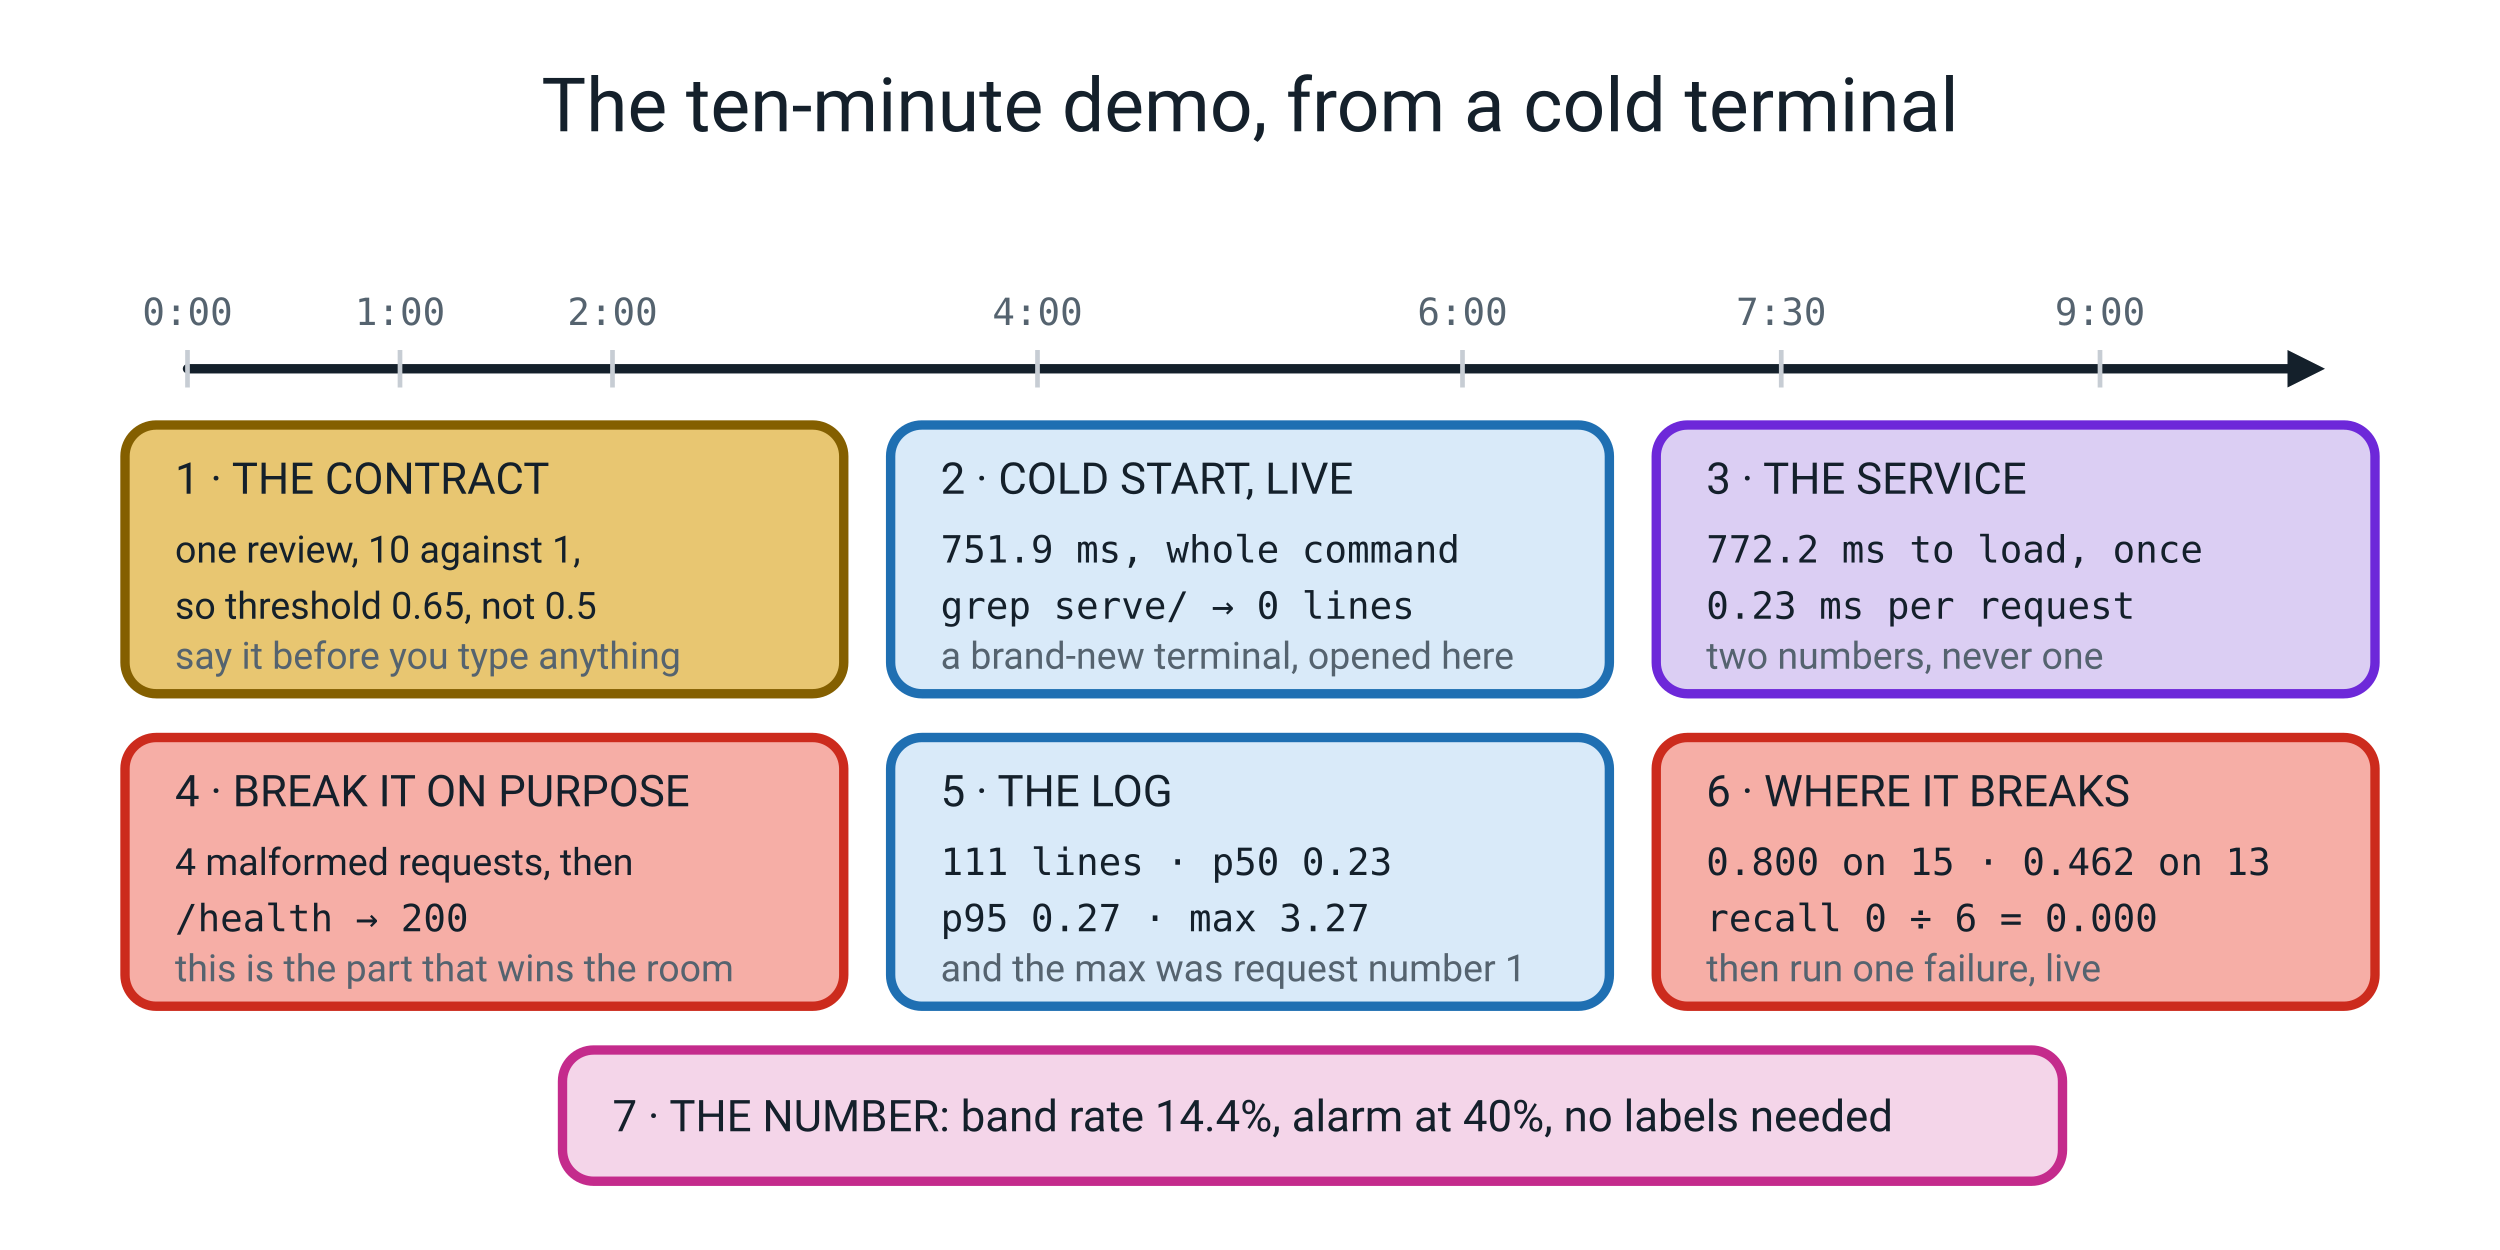
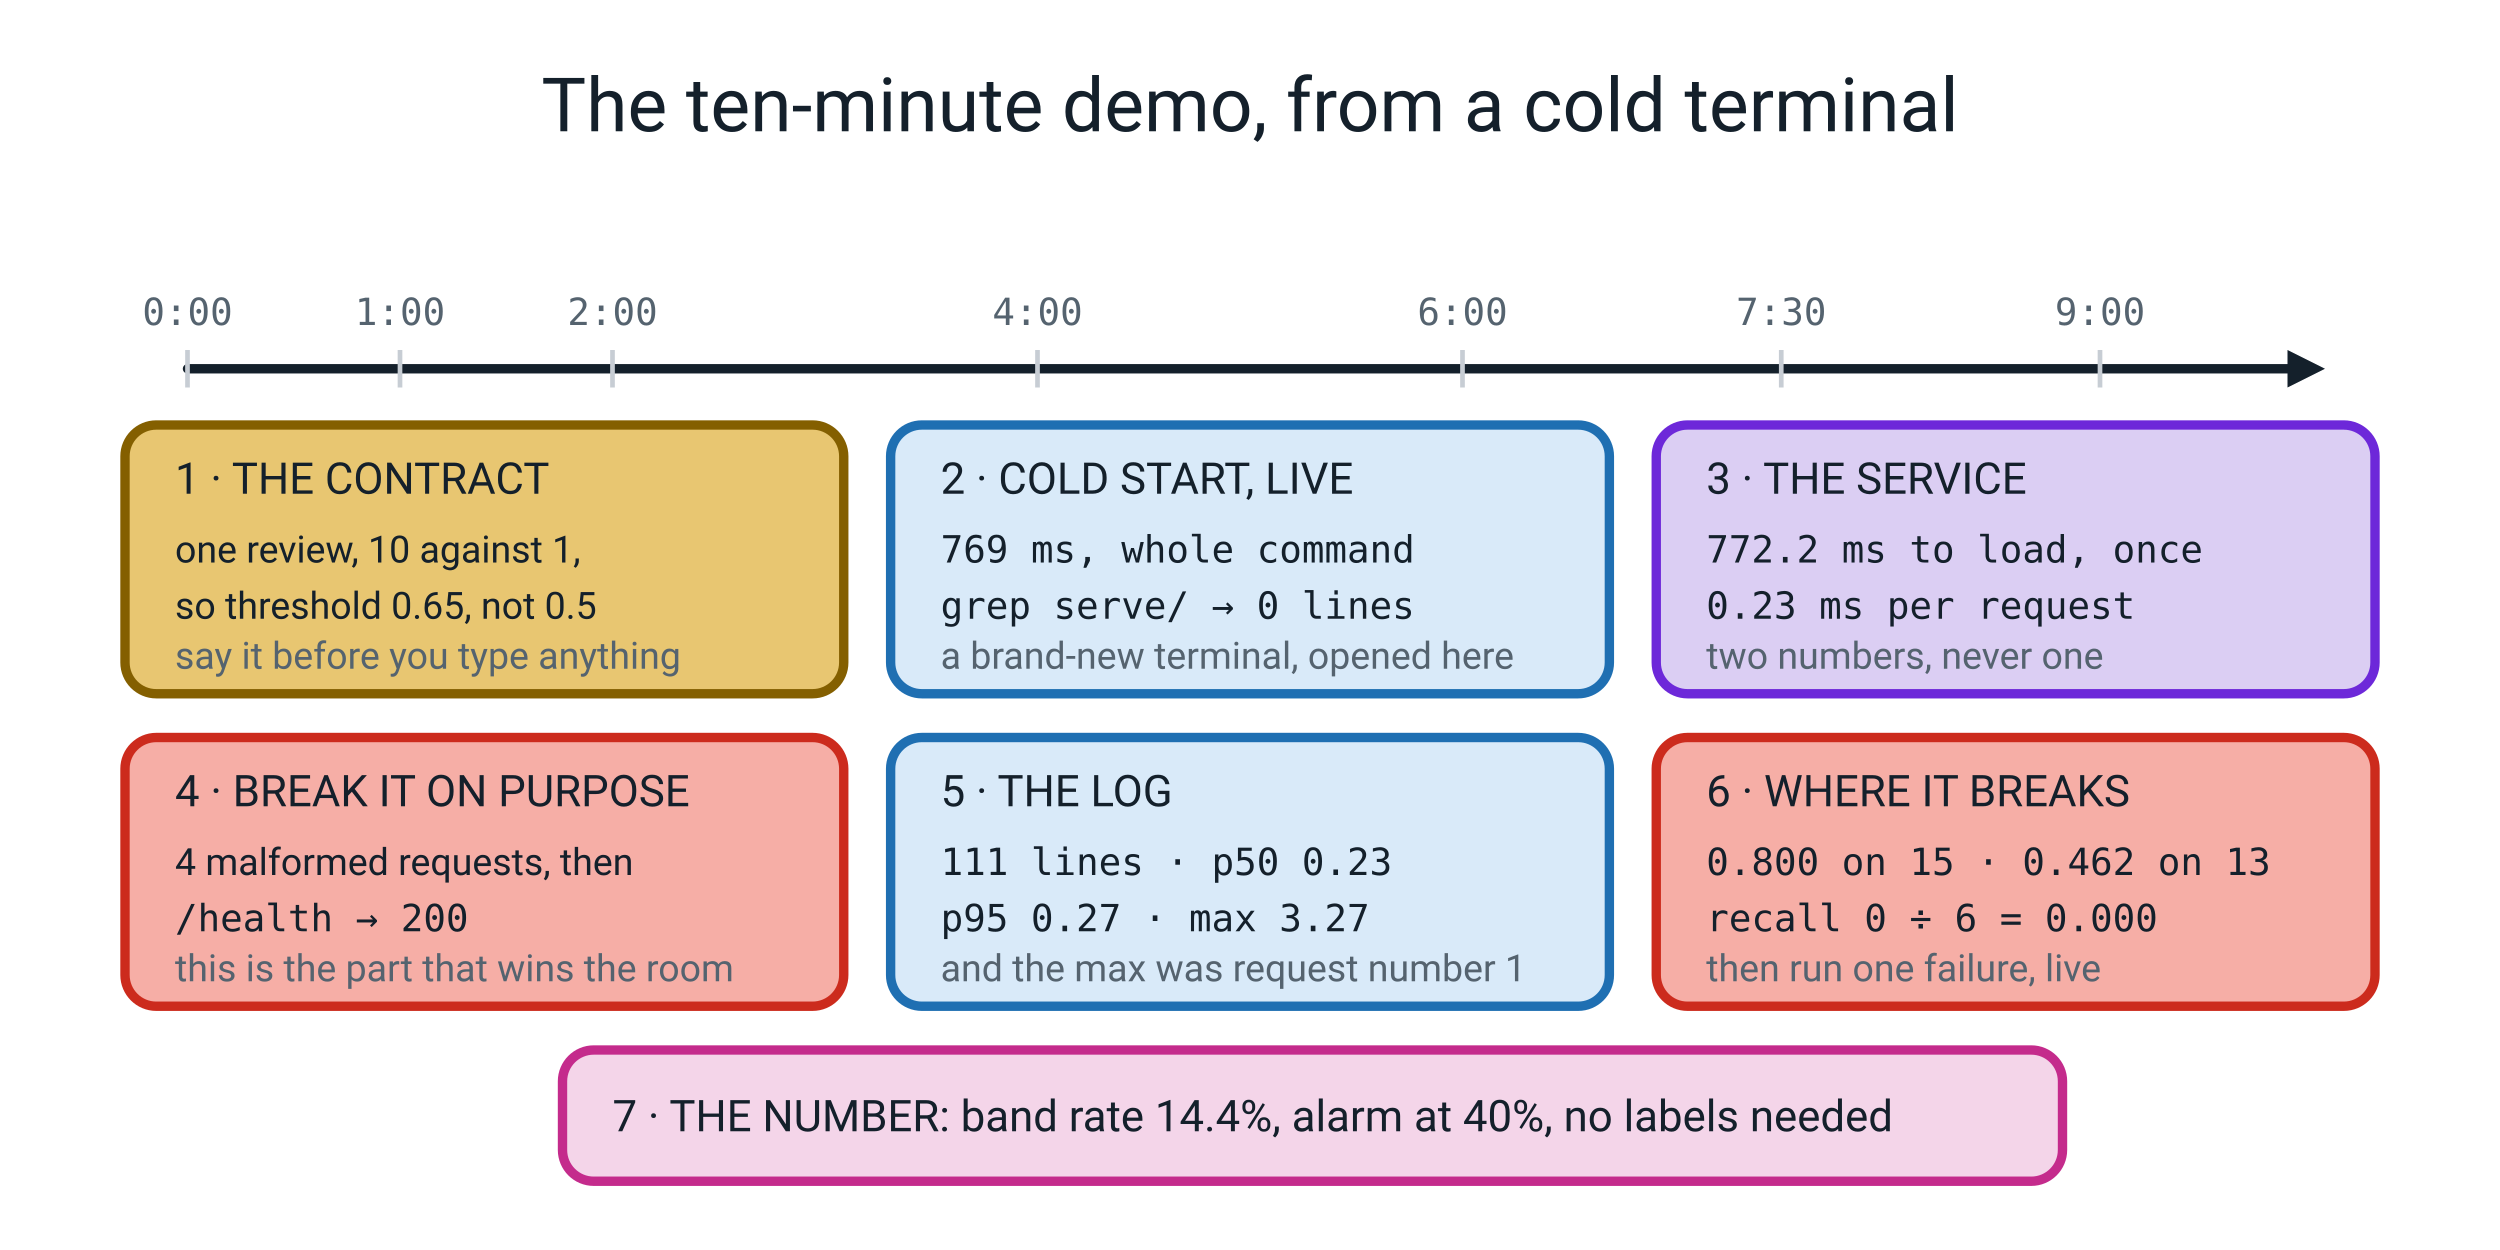
<svg xmlns="http://www.w3.org/2000/svg" viewBox="0 0 800 400" role="img">
  <text x="400" y="42" font-family="ui-sans-serif, system-ui, -apple-system, 'Segoe UI', Roboto, sans-serif" font-size="24" fill="#14202B" text-anchor="middle">The ten-minute demo, from a cold terminal</text>
  <line x1="60" y1="118" x2="740" y2="118" stroke="#14202B" stroke-width="3" stroke-linecap="round" />
  <polygon points="744,118 732,112 732,124" fill="#14202B" />
  <g stroke="#C7CDD4" stroke-width="1.5">
    <line x1="60" y1="112" x2="60" y2="124" />
    <line x1="128" y1="112" x2="128" y2="124" />
    <line x1="196" y1="112" x2="196" y2="124" />
    <line x1="332" y1="112" x2="332" y2="124" />
    <line x1="468" y1="112" x2="468" y2="124" />
    <line x1="570" y1="112" x2="570" y2="124" />
    <line x1="672" y1="112" x2="672" y2="124" />
  </g>
  <text x="60" y="104" font-family="ui-monospace, SFMono-Regular, Menlo, Consolas, monospace" font-size="12" fill="#55636F" text-anchor="middle">0:00</text>
  <text x="128" y="104" font-family="ui-monospace, SFMono-Regular, Menlo, Consolas, monospace" font-size="12" fill="#55636F" text-anchor="middle">1:00</text>
  <text x="196" y="104" font-family="ui-monospace, SFMono-Regular, Menlo, Consolas, monospace" font-size="12" fill="#55636F" text-anchor="middle">2:00</text>
  <text x="332" y="104" font-family="ui-monospace, SFMono-Regular, Menlo, Consolas, monospace" font-size="12" fill="#55636F" text-anchor="middle">4:00</text>
  <text x="468" y="104" font-family="ui-monospace, SFMono-Regular, Menlo, Consolas, monospace" font-size="12" fill="#55636F" text-anchor="middle">6:00</text>
  <text x="570" y="104" font-family="ui-monospace, SFMono-Regular, Menlo, Consolas, monospace" font-size="12" fill="#55636F" text-anchor="middle">7:30</text>
  <text x="672" y="104" font-family="ui-monospace, SFMono-Regular, Menlo, Consolas, monospace" font-size="12" fill="#55636F" text-anchor="middle">9:00</text>
  <rect x="40" y="136" width="230" height="86" rx="10" fill="#E8C671" stroke="#845F00" stroke-width="3" stroke-linejoin="round" />
  <text x="56" y="158" font-family="ui-sans-serif, system-ui, -apple-system, 'Segoe UI', Roboto, sans-serif" font-size="14" fill="#14202B">1 · THE CONTRACT</text>
  <text x="56" y="180" font-family="ui-sans-serif, system-ui, -apple-system, 'Segoe UI', Roboto, sans-serif" font-size="12" fill="#14202B">one review, 10 against 1,</text>
  <text x="56" y="198" font-family="ui-sans-serif, system-ui, -apple-system, 'Segoe UI', Roboto, sans-serif" font-size="12" fill="#14202B">so threshold 0.65, not 0.5</text>
  <text x="56" y="214" font-family="ui-sans-serif, system-ui, -apple-system, 'Segoe UI', Roboto, sans-serif" font-size="12" fill="#55636F">say it before you type anything</text>
  <rect x="285" y="136" width="230" height="86" rx="10" fill="#D9EAF9" stroke="#1F6FB2" stroke-width="3" stroke-linejoin="round" />
  <text x="301" y="158" font-family="ui-sans-serif, system-ui, -apple-system, 'Segoe UI', Roboto, sans-serif" font-size="14" fill="#14202B">2 · COLD START, LIVE</text>
-   <text x="301" y="180" font-family="ui-monospace, SFMono-Regular, Menlo, Consolas, monospace" font-size="12" fill="#14202B">751.9 ms, whole command</text>
+   <text x="301" y="180" font-family="ui-monospace, SFMono-Regular, Menlo, Consolas, monospace" font-size="12" fill="#14202B">769 ms, whole command</text>
  <text x="301" y="198" font-family="ui-monospace, SFMono-Regular, Menlo, Consolas, monospace" font-size="12" fill="#14202B">grep serve/ → 0 lines</text>
  <text x="301" y="214" font-family="ui-sans-serif, system-ui, -apple-system, 'Segoe UI', Roboto, sans-serif" font-size="12" fill="#55636F">a brand-new terminal, opened here</text>
  <rect x="530" y="136" width="230" height="86" rx="10" fill="#DBCEF3" stroke="#6D28D9" stroke-width="3" stroke-linejoin="round" />
  <text x="546" y="158" font-family="ui-sans-serif, system-ui, -apple-system, 'Segoe UI', Roboto, sans-serif" font-size="14" fill="#14202B">3 · THE SERVICE</text>
  <text x="546" y="180" font-family="ui-monospace, SFMono-Regular, Menlo, Consolas, monospace" font-size="12" fill="#14202B">772.2 ms to load, once</text>
  <text x="546" y="198" font-family="ui-monospace, SFMono-Regular, Menlo, Consolas, monospace" font-size="12" fill="#14202B">0.23 ms per request</text>
  <text x="546" y="214" font-family="ui-sans-serif, system-ui, -apple-system, 'Segoe UI', Roboto, sans-serif" font-size="12" fill="#55636F">two numbers, never one</text>
  <rect x="40" y="236" width="230" height="86" rx="10" fill="#F6AEA6" stroke="#CC2B1D" stroke-width="3" stroke-linejoin="round" />
  <text x="56" y="258" font-family="ui-sans-serif, system-ui, -apple-system, 'Segoe UI', Roboto, sans-serif" font-size="14" fill="#14202B">4 · BREAK IT ON PURPOSE</text>
  <text x="56" y="280" font-family="ui-sans-serif, system-ui, -apple-system, 'Segoe UI', Roboto, sans-serif" font-size="12" fill="#14202B">4 malformed requests, then</text>
  <text x="56" y="298" font-family="ui-monospace, SFMono-Regular, Menlo, Consolas, monospace" font-size="12" fill="#14202B">/health → 200</text>
  <text x="56" y="314" font-family="ui-sans-serif, system-ui, -apple-system, 'Segoe UI', Roboto, sans-serif" font-size="12" fill="#55636F">this is the part that wins the room</text>
  <rect x="285" y="236" width="230" height="86" rx="10" fill="#D9EAF9" stroke="#1F6FB2" stroke-width="3" stroke-linejoin="round" />
  <text x="301" y="258" font-family="ui-sans-serif, system-ui, -apple-system, 'Segoe UI', Roboto, sans-serif" font-size="14" fill="#14202B">5 · THE LOG</text>
  <text x="301" y="280" font-family="ui-monospace, SFMono-Regular, Menlo, Consolas, monospace" font-size="12" fill="#14202B">111 lines · p50 0.23</text>
  <text x="301" y="298" font-family="ui-monospace, SFMono-Regular, Menlo, Consolas, monospace" font-size="12" fill="#14202B">p95 0.27 · max 3.27</text>
  <text x="301" y="314" font-family="ui-sans-serif, system-ui, -apple-system, 'Segoe UI', Roboto, sans-serif" font-size="12" fill="#55636F">and the max was request number 1</text>
  <rect x="530" y="236" width="230" height="86" rx="10" fill="#F6AEA6" stroke="#CC2B1D" stroke-width="3" stroke-linejoin="round" />
  <text x="546" y="258" font-family="ui-sans-serif, system-ui, -apple-system, 'Segoe UI', Roboto, sans-serif" font-size="14" fill="#14202B">6 · WHERE IT BREAKS</text>
  <text x="546" y="280" font-family="ui-monospace, SFMono-Regular, Menlo, Consolas, monospace" font-size="12" fill="#14202B">0.800 on 15 · 0.462 on 13</text>
  <text x="546" y="298" font-family="ui-monospace, SFMono-Regular, Menlo, Consolas, monospace" font-size="12" fill="#14202B">recall 0 ÷ 6 = 0.000</text>
  <text x="546" y="314" font-family="ui-sans-serif, system-ui, -apple-system, 'Segoe UI', Roboto, sans-serif" font-size="12" fill="#55636F">then run one failure, live</text>
  <rect x="180" y="336" width="480" height="42" rx="10" fill="#F4D5E9" stroke="#C42B8C" stroke-width="3" stroke-linejoin="round" />
  <text x="196" y="362" font-family="ui-sans-serif, system-ui, -apple-system, 'Segoe UI', Roboto, sans-serif" font-size="14" fill="#14202B">7 · THE NUMBER: band rate 14.4%, alarm at 40%, no labels needed</text>
</svg>
